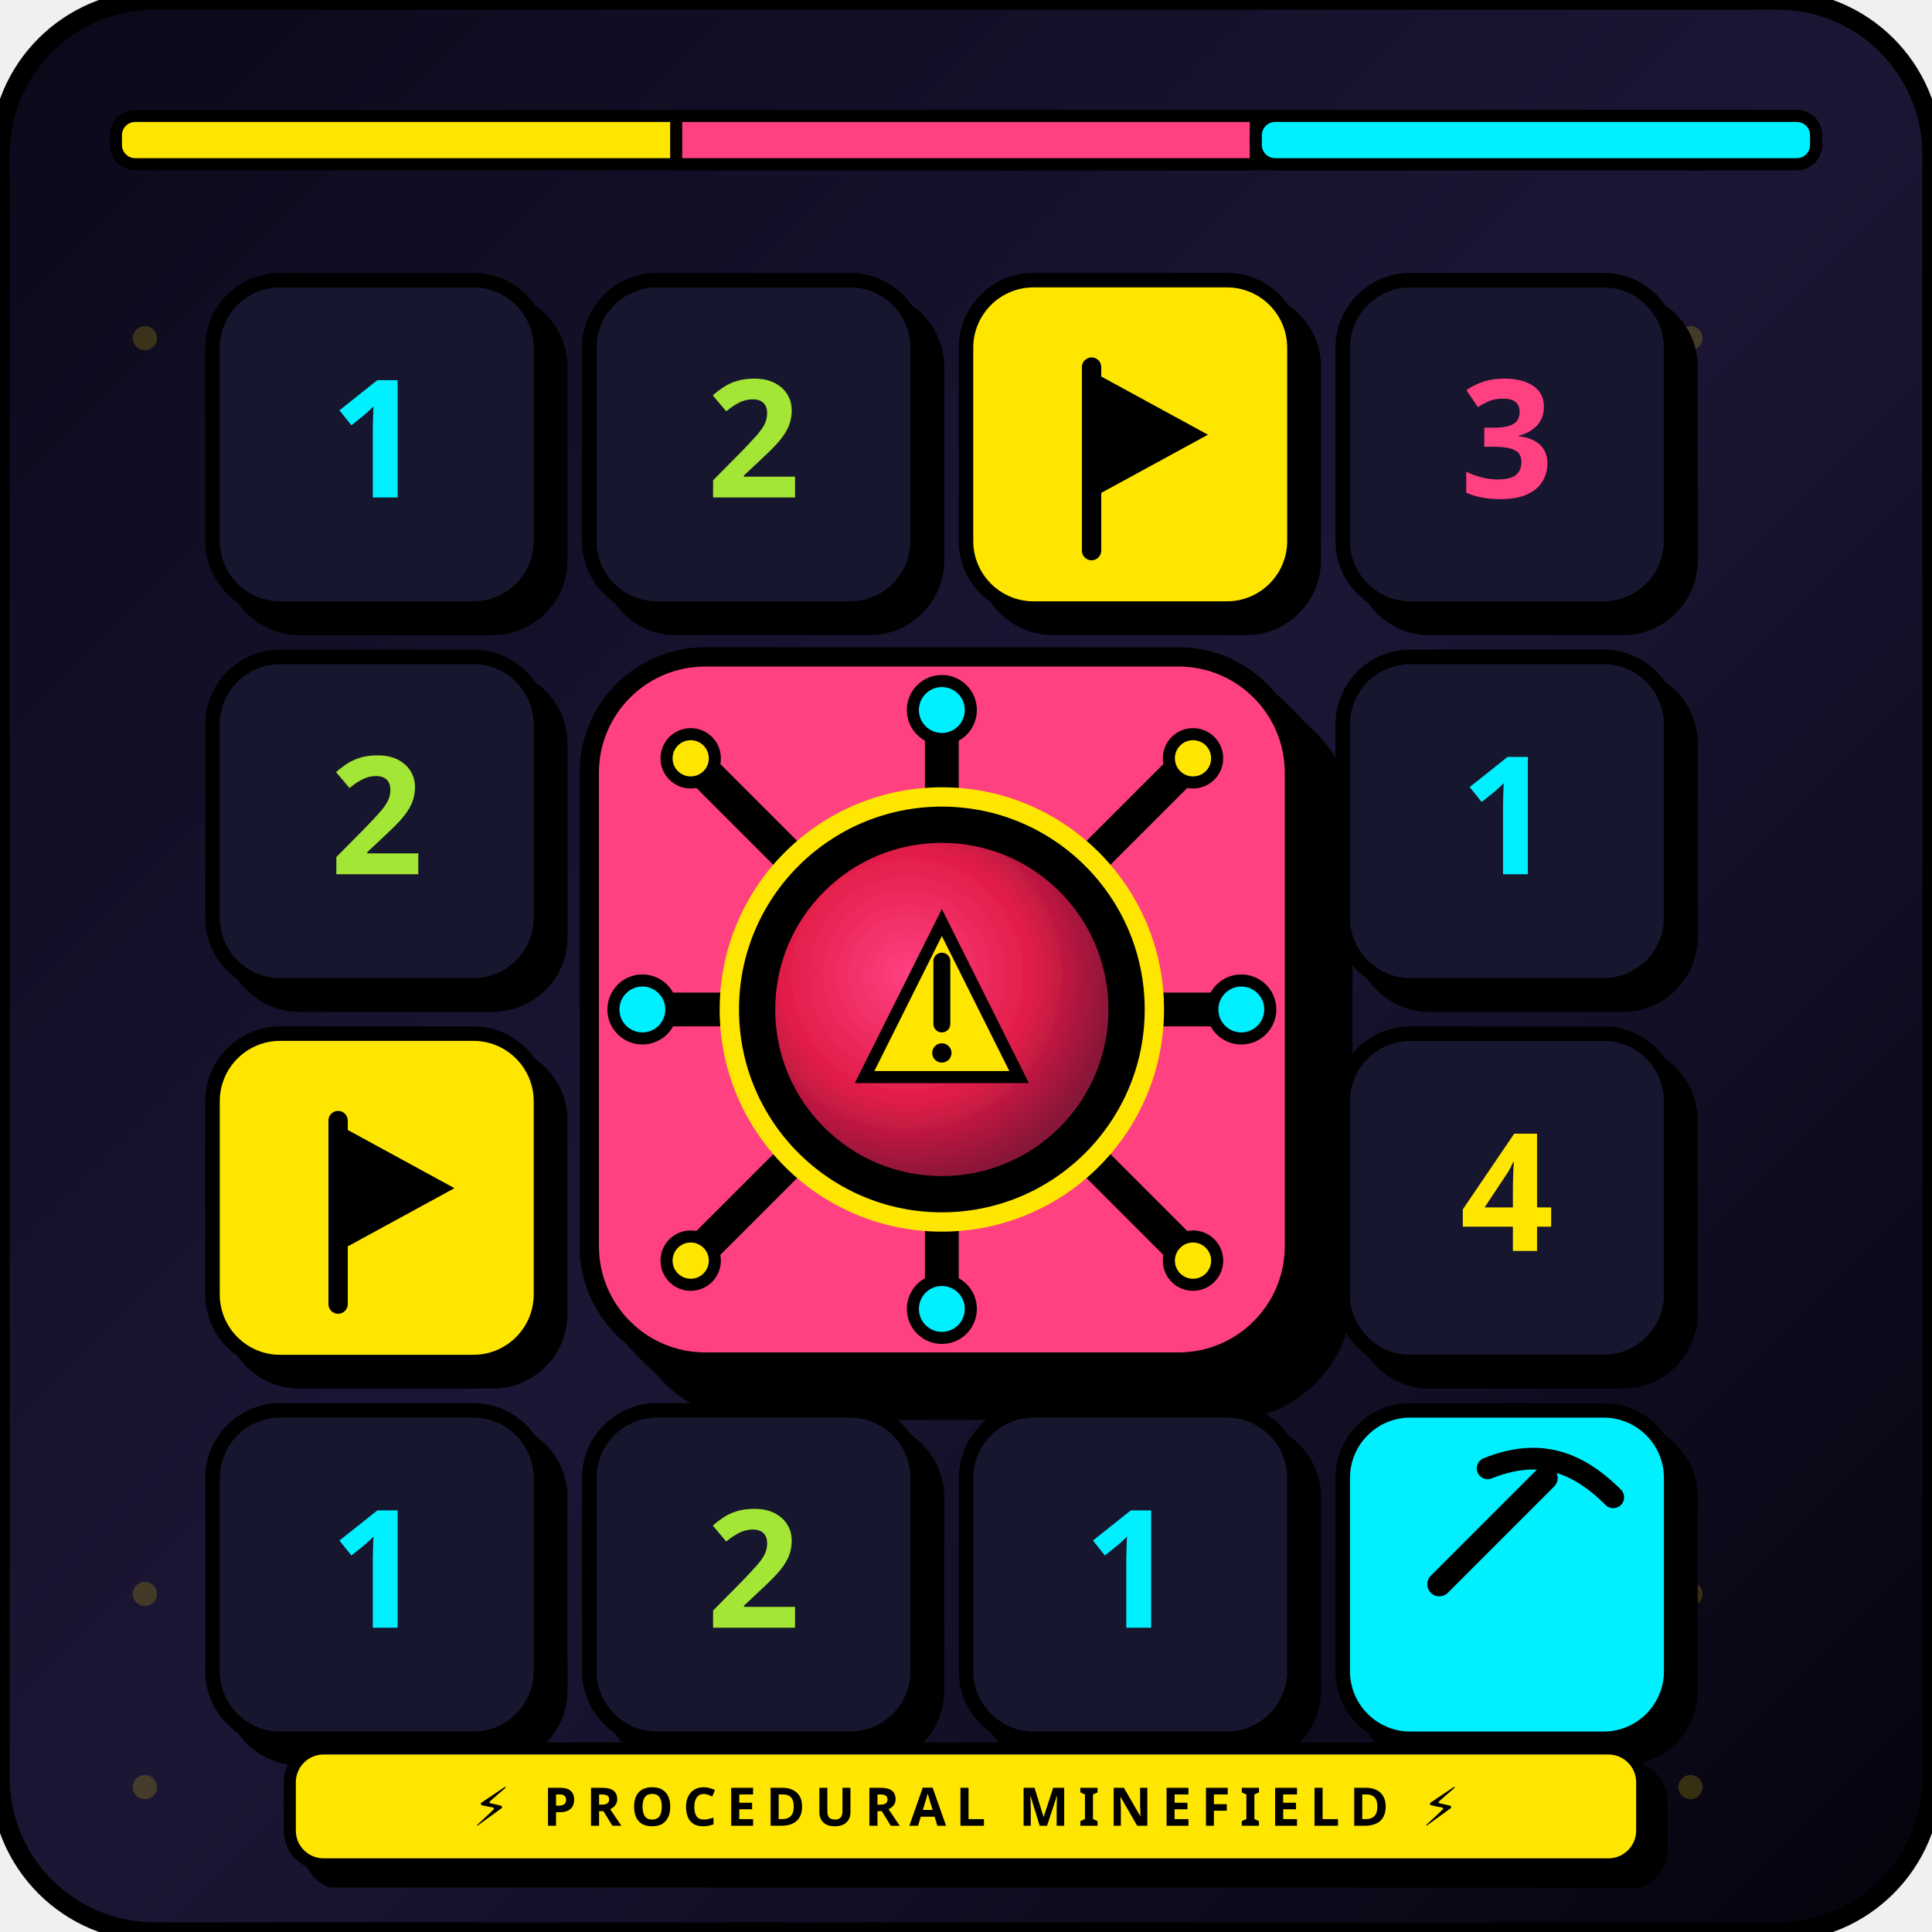
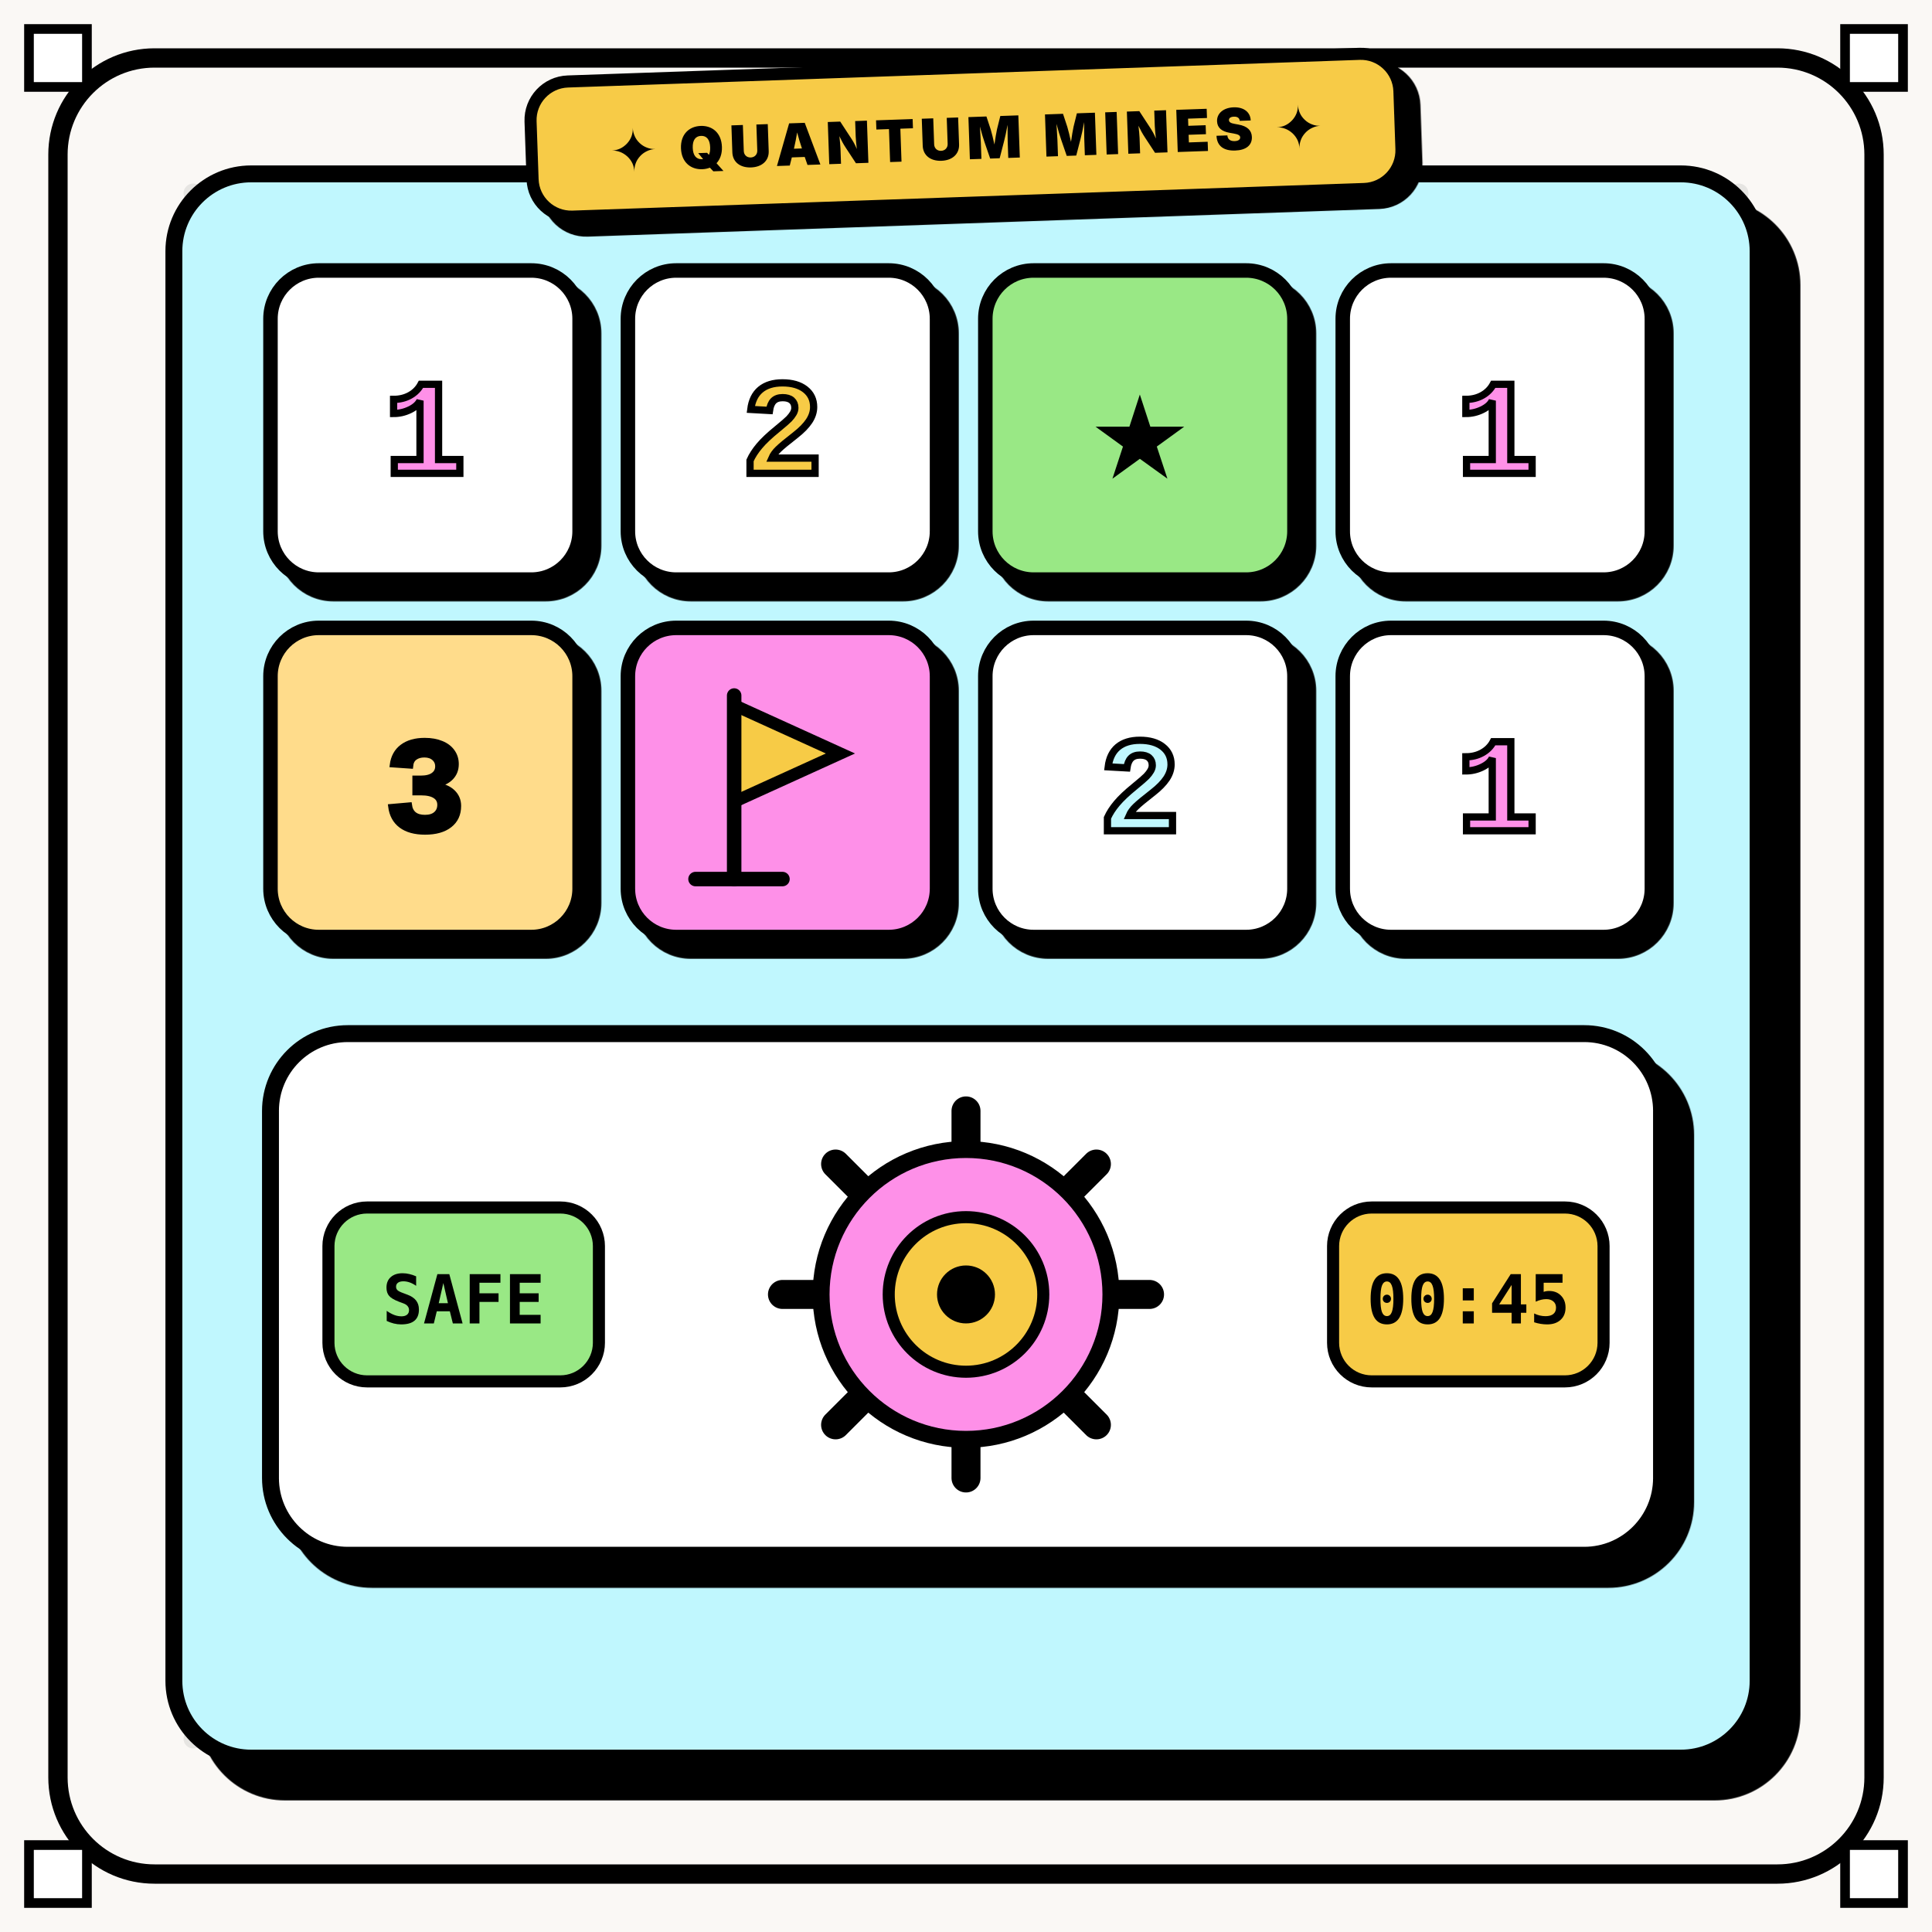
<svg xmlns="http://www.w3.org/2000/svg" viewBox="0 0 400 400" width="100%" height="100%">
  <defs>
-     <linearGradient id="mineBg" x1="0%" y1="0%" x2="100%" y2="100%">
-       <stop offset="0%" stop-color="#0B0819" />
-       <stop offset="50%" stop-color="#1C1635" />
-       <stop offset="100%" stop-color="#05030D" />
-     </linearGradient>
-     <radialGradient id="bombCore" cx="40%" cy="40%" r="60%">
-       <stop offset="0%" stop-color="#FF4081" />
-       <stop offset="60%" stop-color="#E11D48" />
-       <stop offset="100%" stop-color="#881337" />
-     </radialGradient>
-     <filter id="neoShadow" x="-10%" y="-10%" width="130%" height="130%">
-       <feDropShadow dx="6" dy="6" stdDeviation="0" flood-color="#000000" flood-opacity="1" />
+     <filter id="neoShadowSm" x="-20%" y="-20%" width="140%" height="140%">
+       <feDropShadow dx="3" dy="3" stdDeviation="0" flood-color="#000000" />
    </filter>
-     <filter id="neoShadowSm" x="-10%" y="-10%" width="130%" height="130%">
-       <feDropShadow dx="4" dy="4" stdDeviation="0" flood-color="#000000" flood-opacity="1" />
+     <filter id="neoShadow" x="-20%" y="-20%" width="140%" height="140%">
+       <feDropShadow dx="5" dy="5" stdDeviation="0" flood-color="#000000" />
+     </filter>
+     <filter id="neoShadowLg" x="-20%" y="-20%" width="140%" height="140%">
+       <feDropShadow dx="7" dy="7" stdDeviation="0" flood-color="#000000" />
    </filter>
  </defs>
-   <rect width="400" height="400" rx="32" fill="url(#mineBg)" stroke="#000" stroke-width="4" />
-   <g opacity="0.18" fill="#FFE600">
-     <circle cx="30" cy="30" r="2.5" />
-     <circle cx="70" cy="30" r="2.5" />
-     <circle cx="110" cy="30" r="2.5" />
-     <circle cx="150" cy="30" r="2.5" />
-     <circle cx="190" cy="30" r="2.5" />
-     <circle cx="230" cy="30" r="2.5" />
-     <circle cx="270" cy="30" r="2.5" />
-     <circle cx="310" cy="30" r="2.5" />
-     <circle cx="350" cy="30" r="2.5" />
-     <circle cx="30" cy="70" r="2.5" />
-     <circle cx="70" cy="70" r="2.5" />
-     <circle cx="310" cy="70" r="2.5" />
-     <circle cx="350" cy="70" r="2.5" />
-     <circle cx="30" cy="330" r="2.5" />
-     <circle cx="70" cy="330" r="2.5" />
-     <circle cx="310" cy="330" r="2.5" />
-     <circle cx="350" cy="330" r="2.5" />
-     <circle cx="30" cy="370" r="2.5" />
-     <circle cx="70" cy="370" r="2.5" />
-     <circle cx="110" cy="370" r="2.5" />
-     <circle cx="150" cy="370" r="2.5" />
-     <circle cx="190" cy="370" r="2.5" />
-     <circle cx="230" cy="370" r="2.5" />
-     <circle cx="270" cy="370" r="2.5" />
-     <circle cx="310" cy="370" r="2.5" />
-     <circle cx="350" cy="370" r="2.5" />
+   <rect width="400" height="400" fill="#FAF8F5" />
+   <g fill="#000000" opacity="0.08">
+     <circle cx="40" cy="40" r="2" />
+     <circle cx="80" cy="40" r="2" />
+     <circle cx="120" cy="40" r="2" />
+     <circle cx="160" cy="40" r="2" />
+     <circle cx="200" cy="40" r="2" />
+     <circle cx="240" cy="40" r="2" />
+     <circle cx="280" cy="40" r="2" />
+     <circle cx="320" cy="40" r="2" />
+     <circle cx="360" cy="40" r="2" />
+     <circle cx="40" cy="80" r="2" />
+     <circle cx="80" cy="80" r="2" />
+     <circle cx="120" cy="80" r="2" />
+     <circle cx="160" cy="80" r="2" />
+     <circle cx="200" cy="80" r="2" />
+     <circle cx="240" cy="80" r="2" />
+     <circle cx="280" cy="80" r="2" />
+     <circle cx="320" cy="80" r="2" />
+     <circle cx="360" cy="80" r="2" />
+     <circle cx="40" cy="120" r="2" />
+     <circle cx="80" cy="120" r="2" />
+     <circle cx="120" cy="120" r="2" />
+     <circle cx="160" cy="120" r="2" />
+     <circle cx="200" cy="120" r="2" />
+     <circle cx="240" cy="120" r="2" />
+     <circle cx="280" cy="120" r="2" />
+     <circle cx="320" cy="120" r="2" />
+     <circle cx="360" cy="120" r="2" />
+     <circle cx="40" cy="160" r="2" />
+     <circle cx="80" cy="160" r="2" />
+     <circle cx="120" cy="160" r="2" />
+     <circle cx="160" cy="160" r="2" />
+     <circle cx="200" cy="160" r="2" />
+     <circle cx="240" cy="160" r="2" />
+     <circle cx="280" cy="160" r="2" />
+     <circle cx="320" cy="160" r="2" />
+     <circle cx="360" cy="160" r="2" />
+     <circle cx="40" cy="200" r="2" />
+     <circle cx="80" cy="200" r="2" />
+     <circle cx="120" cy="200" r="2" />
+     <circle cx="160" cy="200" r="2" />
+     <circle cx="200" cy="200" r="2" />
+     <circle cx="240" cy="200" r="2" />
+     <circle cx="280" cy="200" r="2" />
+     <circle cx="320" cy="200" r="2" />
+     <circle cx="360" cy="200" r="2" />
+     <circle cx="40" cy="240" r="2" />
+     <circle cx="80" cy="240" r="2" />
+     <circle cx="120" cy="240" r="2" />
+     <circle cx="160" cy="240" r="2" />
+     <circle cx="200" cy="240" r="2" />
+     <circle cx="240" cy="240" r="2" />
+     <circle cx="280" cy="240" r="2" />
+     <circle cx="320" cy="240" r="2" />
+     <circle cx="360" cy="240" r="2" />
+     <circle cx="40" cy="280" r="2" />
+     <circle cx="80" cy="280" r="2" />
+     <circle cx="120" cy="280" r="2" />
+     <circle cx="160" cy="280" r="2" />
+     <circle cx="200" cy="280" r="2" />
+     <circle cx="240" cy="280" r="2" />
+     <circle cx="280" cy="280" r="2" />
+     <circle cx="320" cy="280" r="2" />
+     <circle cx="360" cy="280" r="2" />
+     <circle cx="40" cy="320" r="2" />
+     <circle cx="80" cy="320" r="2" />
+     <circle cx="120" cy="320" r="2" />
+     <circle cx="160" cy="320" r="2" />
+     <circle cx="200" cy="320" r="2" />
+     <circle cx="240" cy="320" r="2" />
+     <circle cx="280" cy="320" r="2" />
+     <circle cx="320" cy="320" r="2" />
+     <circle cx="360" cy="320" r="2" />
+     <circle cx="40" cy="360" r="2" />
+     <circle cx="80" cy="360" r="2" />
+     <circle cx="120" cy="360" r="2" />
+     <circle cx="160" cy="360" r="2" />
+     <circle cx="200" cy="360" r="2" />
+     <circle cx="240" cy="360" r="2" />
+     <circle cx="280" cy="360" r="2" />
+     <circle cx="320" cy="360" r="2" />
+     <circle cx="360" cy="360" r="2" />
  </g>
-   <rect x="24" y="24" width="352" height="10" rx="4" fill="#FFE600" stroke="#000" stroke-width="2.5" />
-   <rect x="140" y="24" width="120" height="10" fill="#FF4081" stroke="#000" stroke-width="2.5" />
-   <rect x="260" y="24" width="116" height="10" rx="4" fill="#00F0FF" stroke="#000" stroke-width="2.5" />
-   <g filter="url(#neoShadowSm)">
-     <rect x="44" y="58" width="68" height="68" rx="14" fill="#18132F" stroke="#000" stroke-width="3" />
-     <text x="78" y="103" font-family="'Arial Black', 'Impact', sans-serif" font-weight="900" font-size="34" fill="#00F0FF" text-anchor="middle">1</text>
-     <rect x="122" y="58" width="68" height="68" rx="14" fill="#18132F" stroke="#000" stroke-width="3" />
-     <text x="156" y="103" font-family="'Arial Black', 'Impact', sans-serif" font-weight="900" font-size="34" fill="#A3E635" text-anchor="middle">2</text>
-     <rect x="200" y="58" width="68" height="68" rx="14" fill="#FFE600" stroke="#000" stroke-width="3" />
-     <path d="M226 78 L248 90 L226 102 Z" fill="#000" stroke="#000" stroke-width="2" />
-     <line x1="226" y1="76" x2="226" y2="114" stroke="#000" stroke-width="4" stroke-linecap="round" />
-     <rect x="278" y="58" width="68" height="68" rx="14" fill="#18132F" stroke="#000" stroke-width="3" />
-     <text x="312" y="103" font-family="'Arial Black', 'Impact', sans-serif" font-weight="900" font-size="34" fill="#FF4081" text-anchor="middle">3</text>
-     <rect x="44" y="136" width="68" height="68" rx="14" fill="#18132F" stroke="#000" stroke-width="3" />
-     <text x="78" y="181" font-family="'Arial Black', 'Impact', sans-serif" font-weight="900" font-size="34" fill="#A3E635" text-anchor="middle">2</text>
-     <rect x="122" y="136" width="146" height="146" rx="24" fill="#FF4081" stroke="#000" stroke-width="4" filter="url(#neoShadow)" />
-     <g transform="translate(195, 209)">
-       <line x1="-52" y1="-52" x2="52" y2="52" stroke="#000" stroke-width="7" stroke-linecap="round" />
-       <line x1="52" y1="-52" x2="-52" y2="52" stroke="#000" stroke-width="7" stroke-linecap="round" />
-       <line x1="0" y1="-62" x2="0" y2="62" stroke="#000" stroke-width="7" stroke-linecap="round" />
-       <line x1="-62" y1="0" x2="62" y2="0" stroke="#000" stroke-width="7" stroke-linecap="round" />
-       <circle cx="0" cy="-62" r="6" fill="#00F0FF" stroke="#000" stroke-width="2.5" />
-       <circle cx="0" cy="62" r="6" fill="#00F0FF" stroke="#000" stroke-width="2.5" />
-       <circle cx="-62" cy="0" r="6" fill="#00F0FF" stroke="#000" stroke-width="2.5" />
-       <circle cx="62" cy="0" r="6" fill="#00F0FF" stroke="#000" stroke-width="2.5" />
-       <circle cx="-52" cy="-52" r="5" fill="#FFE600" stroke="#000" stroke-width="2.5" />
-       <circle cx="52" cy="52" r="5" fill="#FFE600" stroke="#000" stroke-width="2.5" />
-       <circle cx="52" cy="-52" r="5" fill="#FFE600" stroke="#000" stroke-width="2.5" />
-       <circle cx="-52" cy="52" r="5" fill="#FFE600" stroke="#000" stroke-width="2.5" />
-       <circle cx="0" cy="0" r="44" fill="#000" stroke="#FFE600" stroke-width="4" />
-       <circle cx="0" cy="0" r="36" fill="url(#bombCore)" stroke="#000" stroke-width="3" />
-       <polygon points="0,-18 16,14 -16,14" fill="#FFE600" stroke="#000" stroke-width="2.5" />
-       <line x1="0" y1="-10" x2="0" y2="3" stroke="#000" stroke-width="3.5" stroke-linecap="round" />
-       <circle cx="0" cy="9" r="2" fill="#000" />
-     </g>
-     <rect x="278" y="136" width="68" height="68" rx="14" fill="#18132F" stroke="#000" stroke-width="3" />
-     <text x="312" y="181" font-family="'Arial Black', 'Impact', sans-serif" font-weight="900" font-size="34" fill="#00F0FF" text-anchor="middle">1</text>
-     <rect x="44" y="214" width="68" height="68" rx="14" fill="#FFE600" stroke="#000" stroke-width="3" />
-     <path d="M70 234 L92 246 L70 258 Z" fill="#000" stroke="#000" stroke-width="2" />
-     <line x1="70" y1="232" x2="70" y2="270" stroke="#000" stroke-width="4" stroke-linecap="round" />
-     <rect x="278" y="214" width="68" height="68" rx="14" fill="#18132F" stroke="#000" stroke-width="3" />
-     <text x="312" y="259" font-family="'Arial Black', 'Impact', sans-serif" font-weight="900" font-size="34" fill="#FFE600" text-anchor="middle">4</text>
-     <rect x="44" y="292" width="68" height="68" rx="14" fill="#18132F" stroke="#000" stroke-width="3" />
-     <text x="78" y="337" font-family="'Arial Black', 'Impact', sans-serif" font-weight="900" font-size="34" fill="#00F0FF" text-anchor="middle">1</text>
-     <rect x="122" y="292" width="68" height="68" rx="14" fill="#18132F" stroke="#000" stroke-width="3" />
-     <text x="156" y="337" font-family="'Arial Black', 'Impact', sans-serif" font-weight="900" font-size="34" fill="#A3E635" text-anchor="middle">2</text>
-     <rect x="200" y="292" width="68" height="68" rx="14" fill="#18132F" stroke="#000" stroke-width="3" />
-     <text x="234" y="337" font-family="'Arial Black', 'Impact', sans-serif" font-weight="900" font-size="34" fill="#00F0FF" text-anchor="middle">1</text>
-     <rect x="278" y="292" width="68" height="68" rx="14" fill="#00F0FF" stroke="#000" stroke-width="3" />
-     <path d="M298 328 L320 306" stroke="#000" stroke-width="5" stroke-linecap="round" />
-     <path d="M308 304 C318 300 326 302 334 310" fill="none" stroke="#000" stroke-width="4.5" stroke-linecap="round" />
+   <rect x="12" y="12" width="376" height="376" rx="20" fill="none" stroke="#000000" stroke-width="4" />
+   <rect x="36" y="36" width="328" height="328" rx="16" fill="#C0F7FE" stroke="#000000" stroke-width="3.5" filter="url(#neoShadowLg)" />
+   <g>
+     <rect x="56" y="56" width="64" height="64" rx="10" fill="#FFFFFF" stroke="#000000" stroke-width="3" filter="url(#neoShadowSm)" />
+     <text x="88" y="98" font-family="'JetBrains Mono', 'Courier New', monospace" font-weight="900" font-size="28" fill="#FE90E8" stroke="#000000" stroke-width="1.5" text-anchor="middle">1</text>
+     <rect x="130" y="56" width="64" height="64" rx="10" fill="#FFFFFF" stroke="#000000" stroke-width="3" filter="url(#neoShadowSm)" />
+     <text x="162" y="98" font-family="'JetBrains Mono', 'Courier New', monospace" font-weight="900" font-size="28" fill="#F7CB46" stroke="#000000" stroke-width="1.5" text-anchor="middle">2</text>
+     <rect x="204" y="56" width="64" height="64" rx="10" fill="#99E885" stroke="#000000" stroke-width="3" filter="url(#neoShadowSm)" />
+     <text x="236" y="98" font-family="'JetBrains Mono', 'Courier New', monospace" font-weight="900" font-size="28" fill="#000000" stroke="#000000" stroke-width="1" text-anchor="middle">★</text>
+     <rect x="278" y="56" width="64" height="64" rx="10" fill="#FFFFFF" stroke="#000000" stroke-width="3" filter="url(#neoShadowSm)" />
+     <text x="310" y="98" font-family="'JetBrains Mono', 'Courier New', monospace" font-weight="900" font-size="28" fill="#FE90E8" stroke="#000000" stroke-width="1.5" text-anchor="middle">1</text>
+     <rect x="56" y="130" width="64" height="64" rx="10" fill="#FFDC8B" stroke="#000000" stroke-width="3" filter="url(#neoShadowSm)" />
+     <text x="88" y="172" font-family="'JetBrains Mono', 'Courier New', monospace" font-weight="900" font-size="28" fill="#000000" stroke="#000000" stroke-width="1" text-anchor="middle">3</text>
+     <rect x="130" y="130" width="64" height="64" rx="10" fill="#FE90E8" stroke="#000000" stroke-width="3" filter="url(#neoShadowSm)" />
+     <path d="M152 146 L174 156 L152 166 Z" fill="#F7CB46" stroke="#000000" stroke-width="2.5" />
+     <line x1="152" y1="144" x2="152" y2="182" stroke="#000000" stroke-width="3" stroke-linecap="round" />
+     <line x1="144" y1="182" x2="162" y2="182" stroke="#000000" stroke-width="3" stroke-linecap="round" />
+     <rect x="204" y="130" width="64" height="64" rx="10" fill="#FFFFFF" stroke="#000000" stroke-width="3" filter="url(#neoShadowSm)" />
+     <text x="236" y="172" font-family="'JetBrains Mono', 'Courier New', monospace" font-weight="900" font-size="28" fill="#C0F7FE" stroke="#000000" stroke-width="1.5" text-anchor="middle">2</text>
+     <rect x="278" y="130" width="64" height="64" rx="10" fill="#FFFFFF" stroke="#000000" stroke-width="3" filter="url(#neoShadowSm)" />
+     <text x="310" y="172" font-family="'JetBrains Mono', 'Courier New', monospace" font-weight="900" font-size="28" fill="#FE90E8" stroke="#000000" stroke-width="1.5" text-anchor="middle">1</text>
  </g>
-   <g transform="translate(60, 362)" filter="url(#neoShadowSm)">
-     <rect x="0" y="0" width="280" height="24" rx="7" fill="#FFE600" stroke="#000" stroke-width="2.5" />
-     <text x="140" y="16" font-family="'Arial Black', 'Impact', sans-serif" font-weight="900" font-size="11" fill="#000" text-anchor="middle" letter-spacing="2">
-       ⚡ PROCEDURAL MINEFIELD ⚡
-     </text>
+   <g transform="translate(200, 268)" filter="url(#neoShadow)">
+     <rect x="-144" y="-54" width="288" height="108" rx="16" fill="#FFFFFF" stroke="#000000" stroke-width="3.5" />
+     <line x1="0" y1="-38" x2="0" y2="38" stroke="#000000" stroke-width="6" stroke-linecap="round" />
+     <line x1="-38" y1="0" x2="38" y2="0" stroke="#000000" stroke-width="6" stroke-linecap="round" />
+     <line x1="-27" y1="-27" x2="27" y2="27" stroke="#000000" stroke-width="6" stroke-linecap="round" />
+     <line x1="-27" y1="27" x2="27" y2="-27" stroke="#000000" stroke-width="6" stroke-linecap="round" />
+     <circle cx="0" cy="0" r="30" fill="#FE90E8" stroke="#000000" stroke-width="3.5" />
+     <circle cx="0" cy="0" r="16" fill="#F7CB46" stroke="#000000" stroke-width="2.5" />
+     <circle cx="0" cy="0" r="6" fill="#000000" />
+     <rect x="-132" y="-18" width="56" height="36" rx="8" fill="#99E885" stroke="#000000" stroke-width="2.5" />
+     <text x="-104" y="6" font-family="'JetBrains Mono', monospace" font-weight="900" font-size="14" fill="#000000" text-anchor="middle">SAFE</text>
+     <rect x="76" y="-18" width="56" height="36" rx="8" fill="#F7CB46" stroke="#000000" stroke-width="2.5" />
+     <text x="104" y="6" font-family="'JetBrains Mono', monospace" font-weight="900" font-size="14" fill="#000000" text-anchor="middle">00:45</text>
  </g>
+   <g transform="translate(200, 28) rotate(-2)">
+     <rect x="-90" y="-14" width="180" height="28" rx="8" fill="#F7CB46" stroke="#000000" stroke-width="2.5" filter="url(#neoShadowSm)" />
+     <text x="0" y="5" font-family="system-ui, -apple-system, sans-serif" font-weight="900" font-size="12" fill="#000000" text-anchor="middle" letter-spacing="1">✦ QUANTUM MINES ✦</text>
+   </g>
+   <rect x="6" y="6" width="12" height="12" fill="#FFFFFF" stroke="#000000" stroke-width="2" />
+   <rect x="382" y="6" width="12" height="12" fill="#FFFFFF" stroke="#000000" stroke-width="2" />
+   <rect x="6" y="382" width="12" height="12" fill="#FFFFFF" stroke="#000000" stroke-width="2" />
+   <rect x="382" y="382" width="12" height="12" fill="#FFFFFF" stroke="#000000" stroke-width="2" />
</svg>
